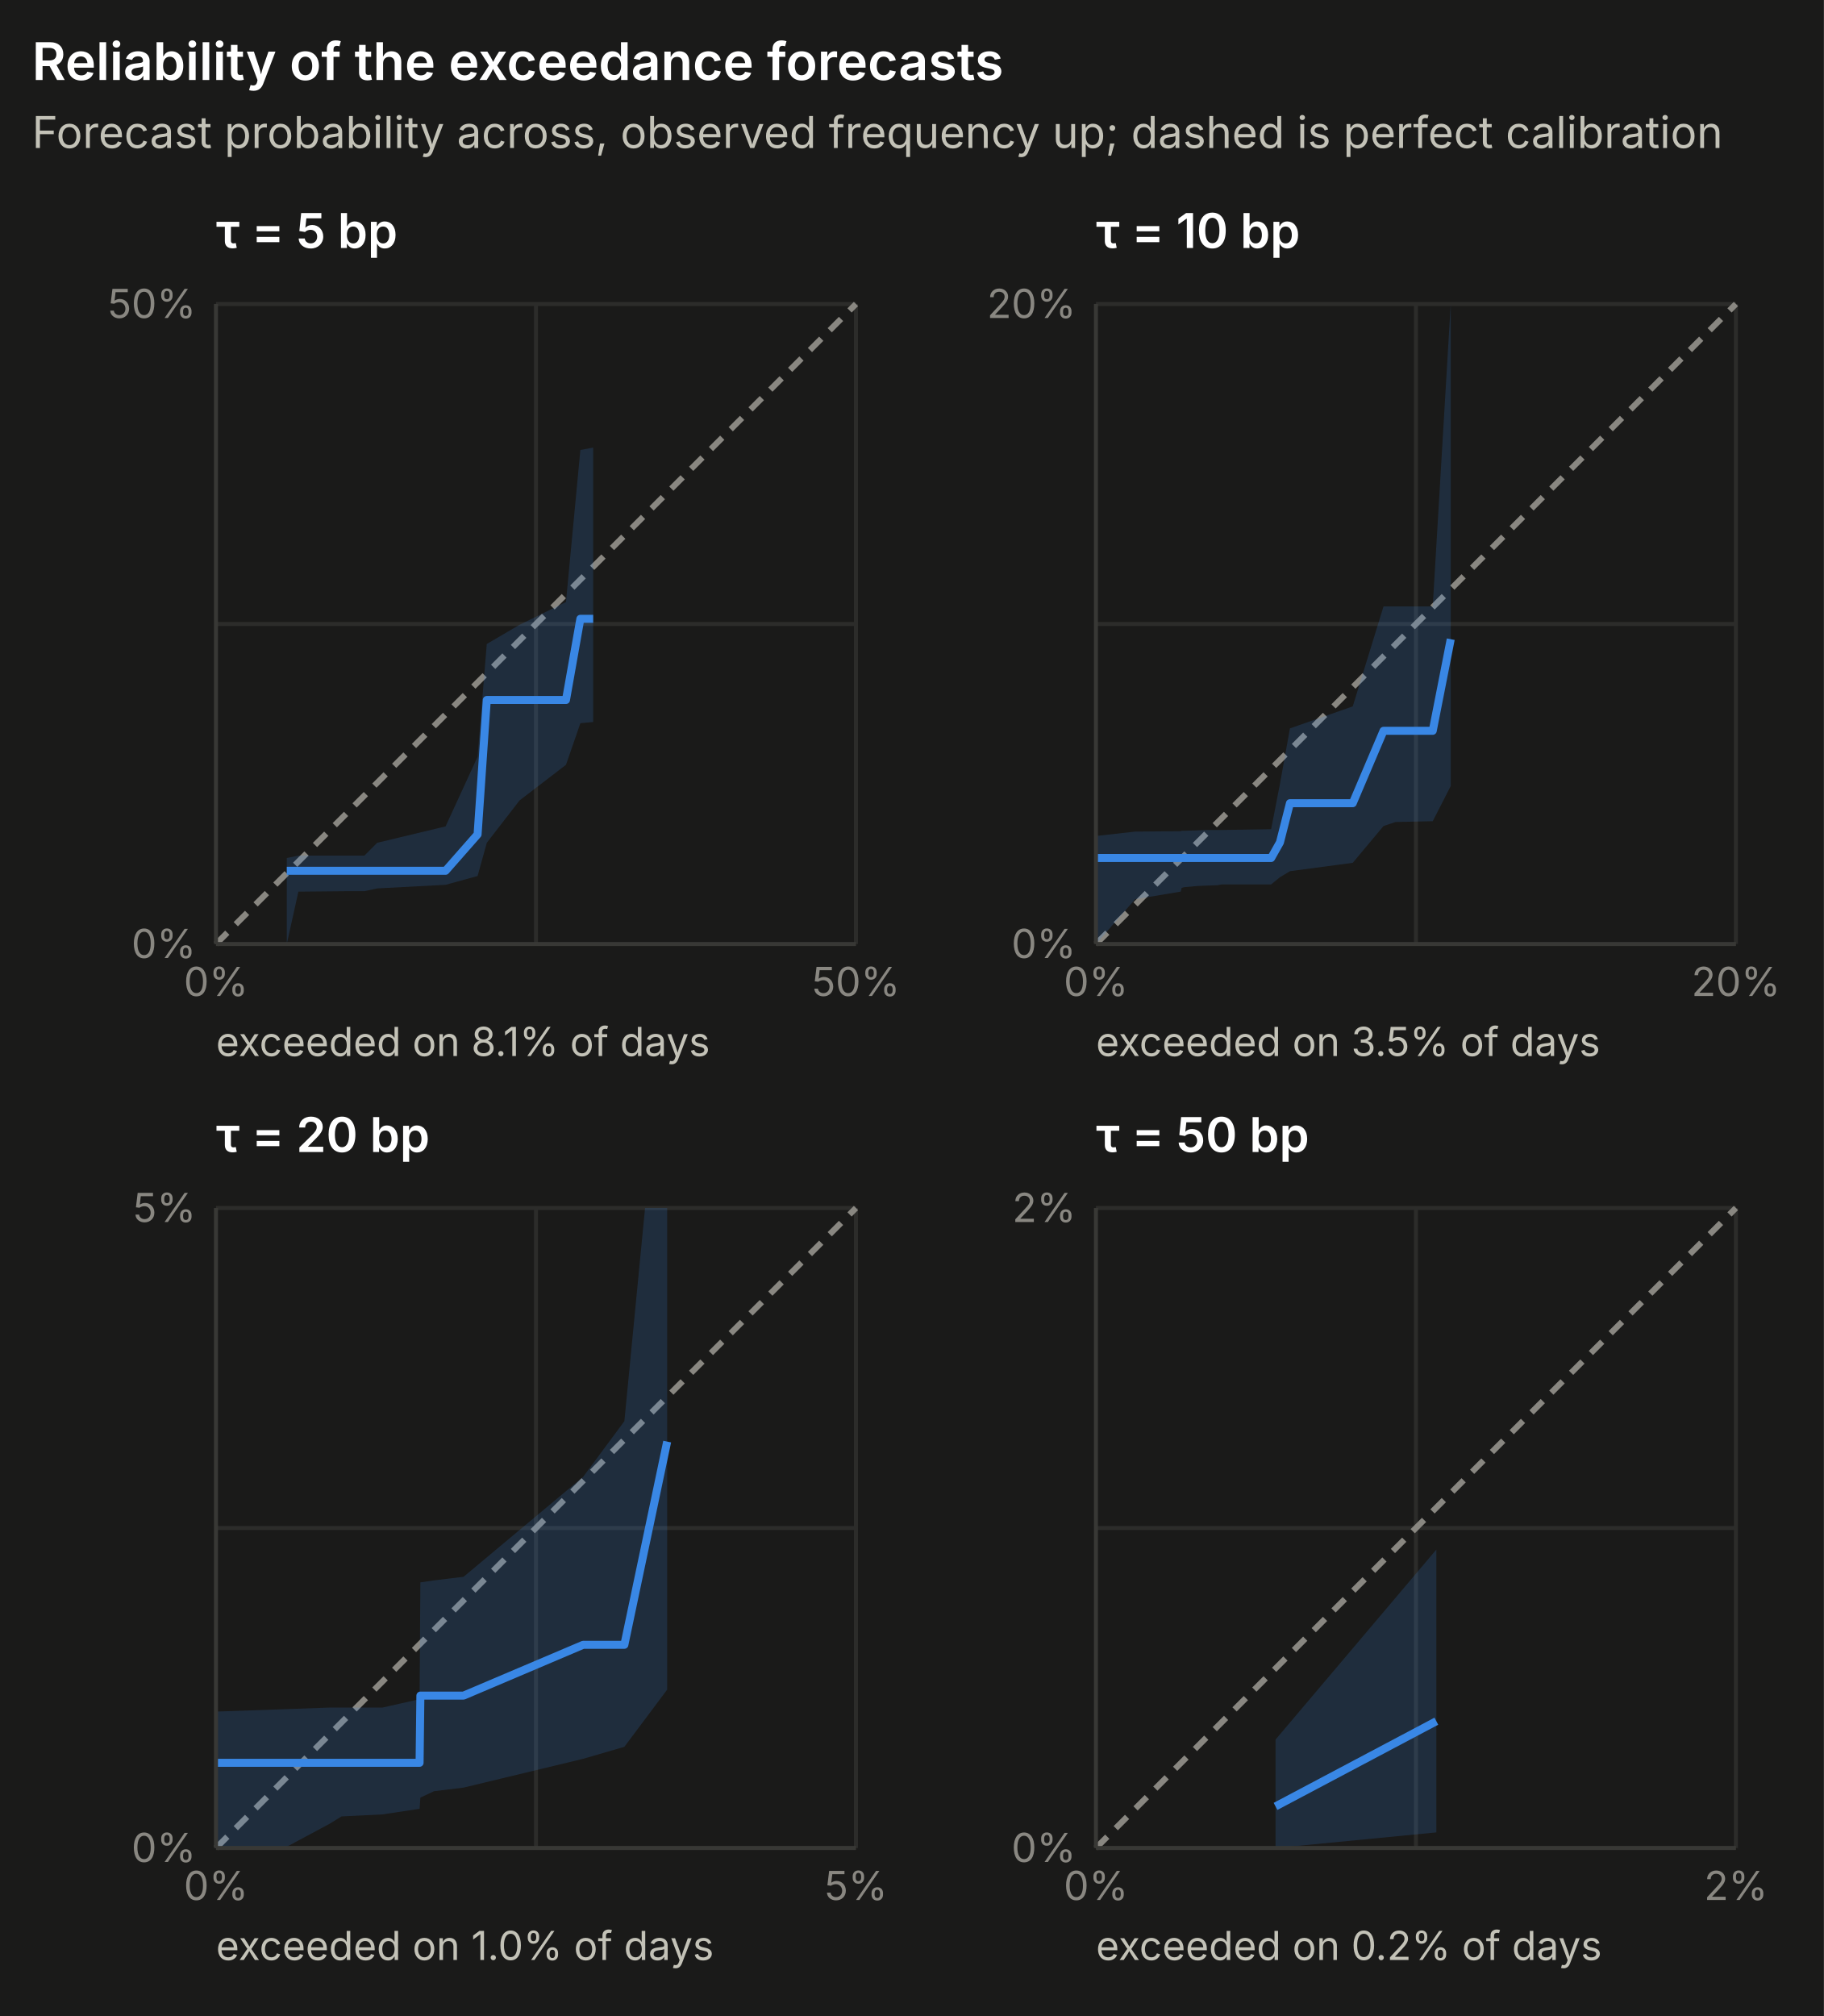
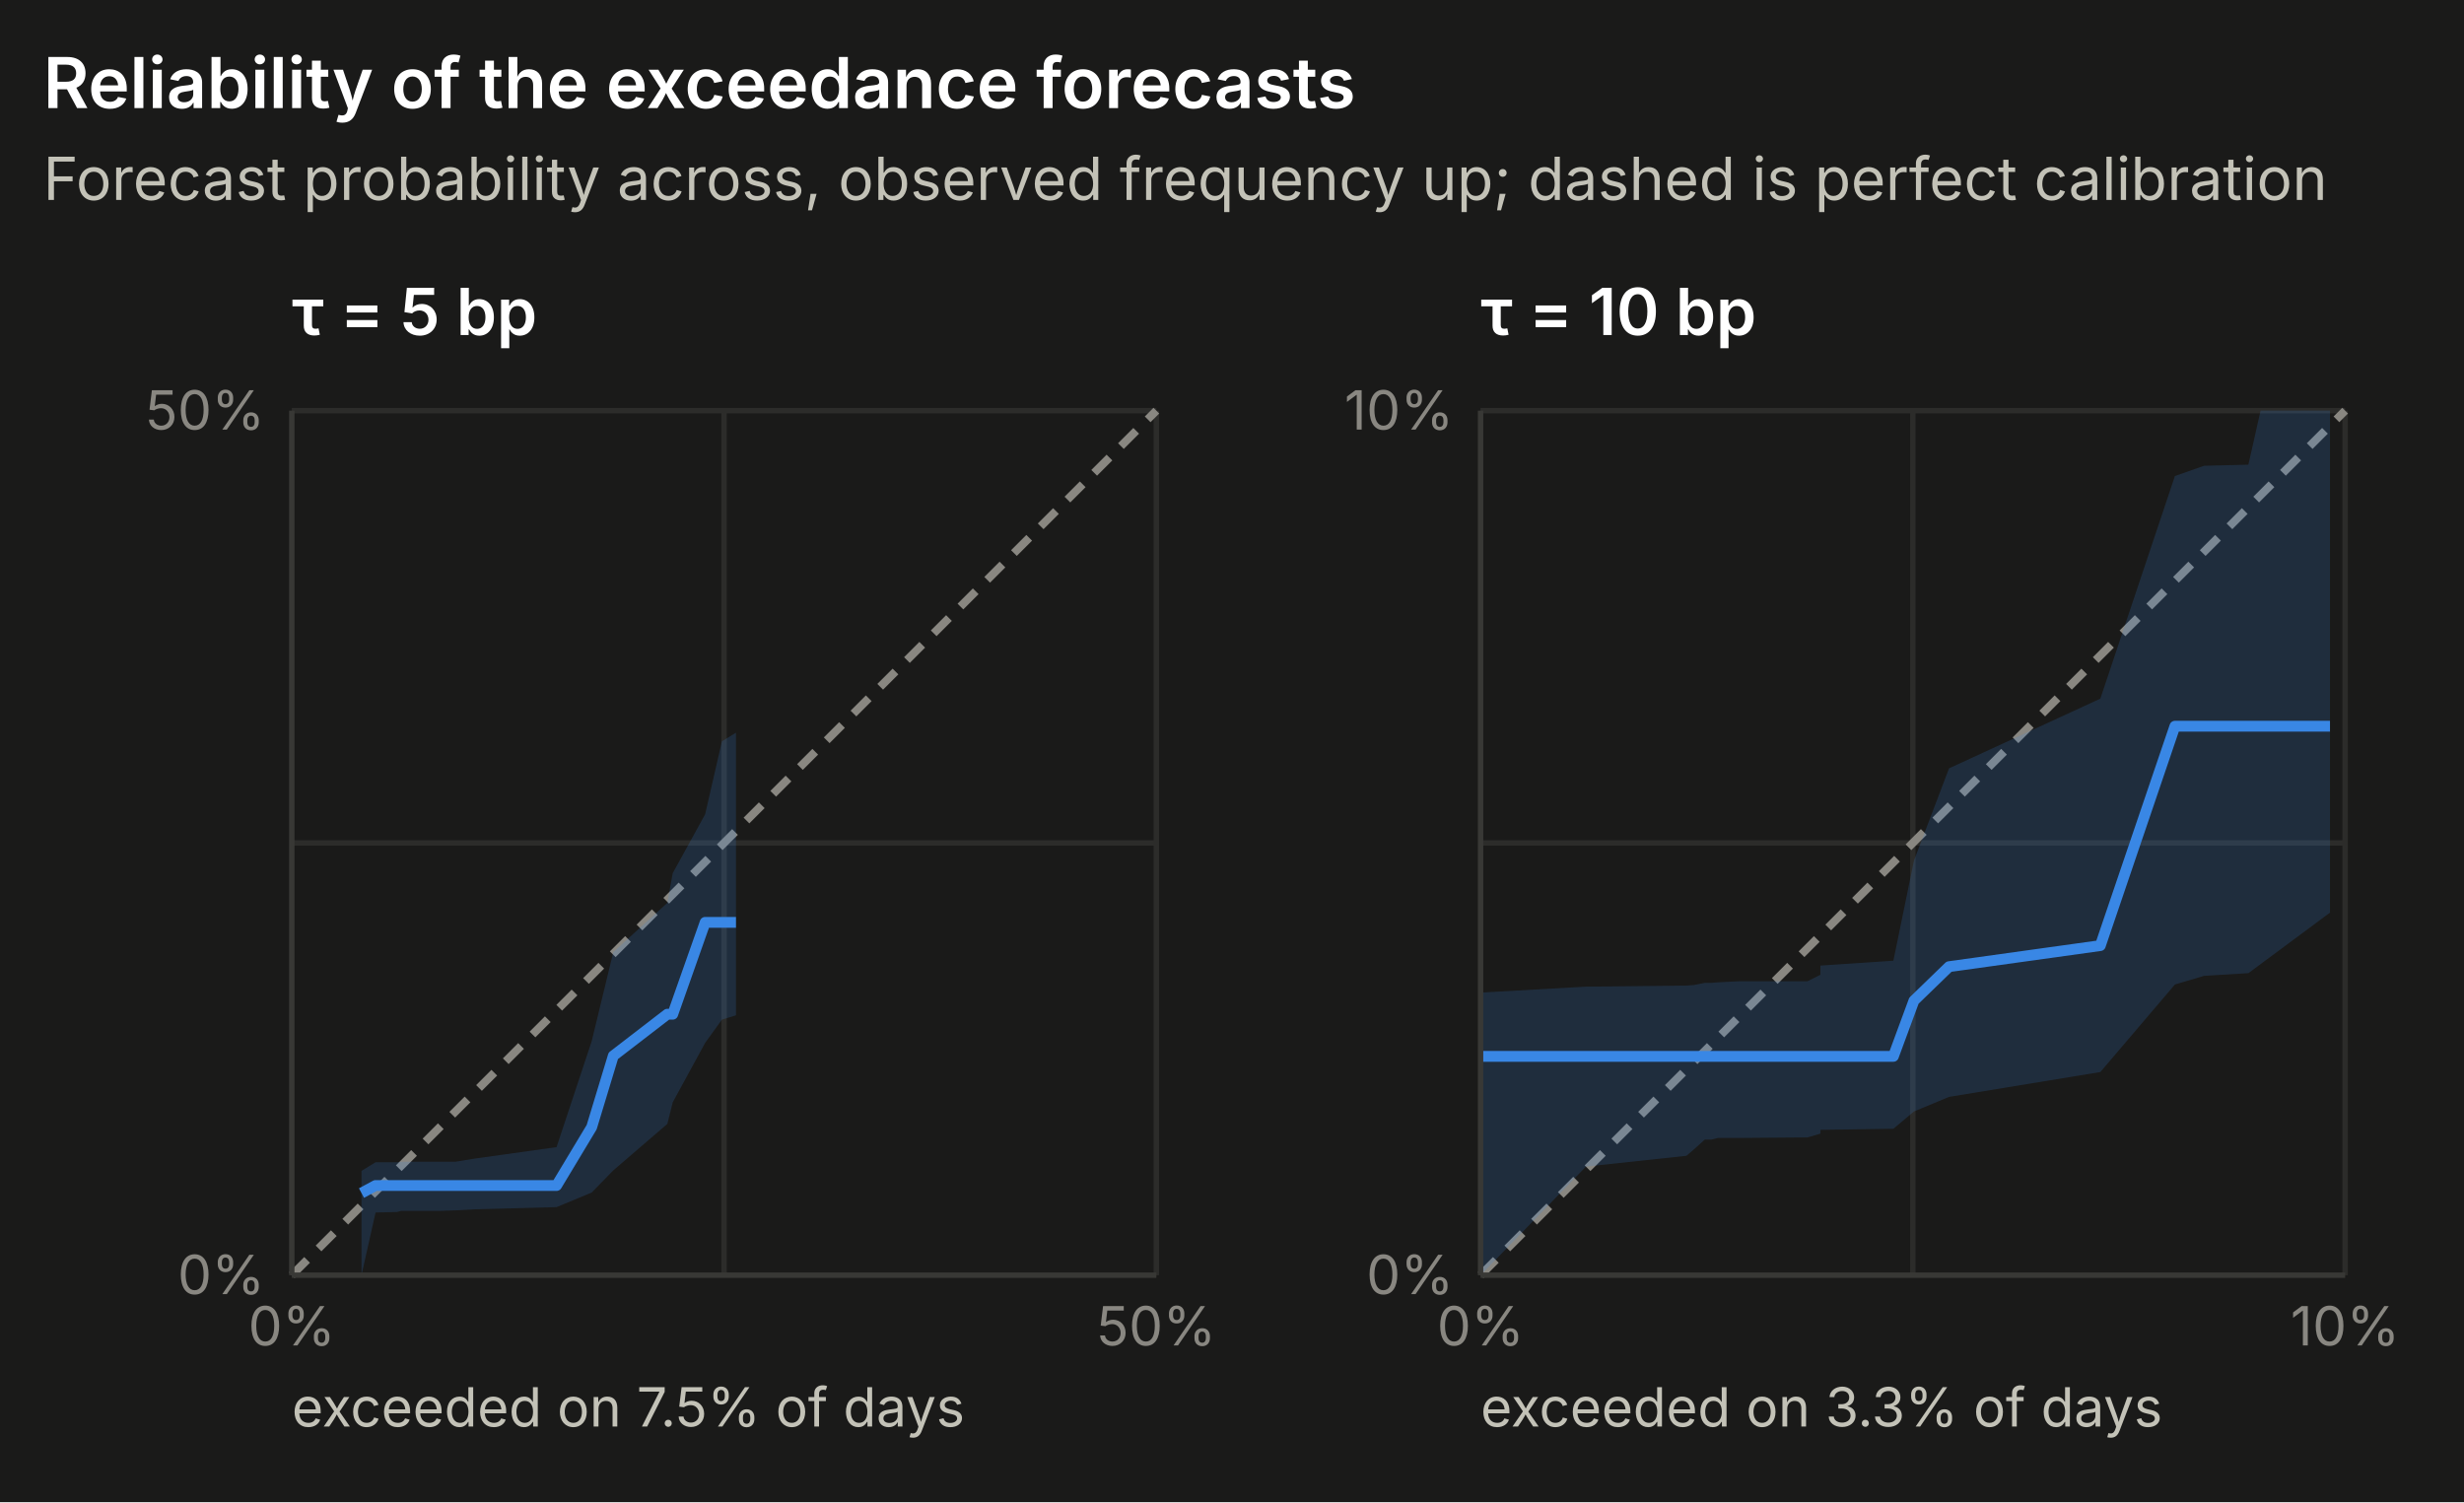
- <svg xmlns="http://www.w3.org/2000/svg" viewBox="0 0 456 504" width="456" height="504" font-family="system-ui, -apple-system, &quot;Segoe UI&quot;, sans-serif" role="img" aria-label="Reliability of the exceedance forecasts at each declared threshold">
-   <rect width="456" height="504" fill="#1a1a19" />
+ <svg xmlns="http://www.w3.org/2000/svg" viewBox="0 0 456 278" width="456" height="278" font-family="system-ui, -apple-system, &quot;Segoe UI&quot;, sans-serif" role="img" aria-label="Reliability of the exceedance forecasts at each declared threshold">
+   <rect width="456" height="278" fill="#1a1a19" />
  <text x="8" y="20" font-size="13" font-weight="600" fill="#ffffff">Reliability of the exceedance forecasts</text>
  <text x="8" y="37" font-size="11" fill="#c3c2b7">Forecast probability across, observed frequency up; dashed is perfect calibration</text>
  <clipPath id="clipd0">
    <rect x="54.0" y="76.0" width="160" height="160" />
  </clipPath>
  <text x="54.0" y="62.0" font-size="12" font-weight="600" fill="#ffffff">τ = 5 bp</text>
  <line x1="54.0" y1="156.0" x2="214.0" y2="156.0" stroke="#2c2c2a" stroke-width="1" />
  <line x1="134.0" y1="236.0" x2="134.0" y2="76.0" stroke="#2c2c2a" stroke-width="1" />
  <line x1="54.0" y1="76.0" x2="214.0" y2="76.0" stroke="#2c2c2a" stroke-width="1" />
  <line x1="214.0" y1="236.0" x2="214.0" y2="76.0" stroke="#2c2c2a" stroke-width="1" />
  <line x1="54.0" y1="236.0" x2="214.0" y2="76.0" stroke="#898781" stroke-width="1.5" stroke-dasharray="4 3" />
-   <polygon clip-path="url(#clipd0)" points="71.7,214.5 74.6,213.9 75.0,213.9 75.7,213.9 86.1,213.9 91.1,213.9 94.3,210.7 111.4,206.6 119.4,189.2 121.7,161.0 129.9,156.2 141.5,150.5 145.1,112.5 148.3,111.9 148.3,180.5 145.1,180.8 141.5,191.2 129.9,200.1 121.7,210.7 119.4,219.0 111.4,221.2 94.3,222.1 91.1,222.8 86.1,222.8 75.7,222.9 75.0,222.9 74.6,222.9 71.7,236.0" fill="#3987e5" fill-opacity="0.18" />
-   <polyline clip-path="url(#clipd0)" points="71.7,217.7 74.6,217.7 75.0,217.7 75.7,217.7 86.1,217.7 91.1,217.7 94.3,217.7 111.4,217.7 119.4,208.6 121.7,175.0 129.9,175.0 141.5,175.0 145.1,154.7 148.3,154.7" fill="none" stroke="#3987e5" stroke-width="2" stroke-linejoin="round" />
+   <polygon clip-path="url(#clipd0)" points="66.9,216.7 69.5,215.1 73.5,215.1 74.2,215.0 81.3,215.0 84.3,215.0 88.0,214.4 103.0,212.3 109.5,192.7 113.5,176.2 123.5,167.1 124.5,161.6 130.5,150.7 133.6,137.2 136.2,135.6 136.2,187.9 133.6,188.7 130.5,193.0 124.5,204.0 123.5,208.0 113.5,216.6 109.5,220.7 103.0,223.4 88.0,223.8 84.3,224.0 81.3,224.1 74.2,224.1 73.5,224.3 69.5,224.4 66.9,236.0" fill="#3987e5" fill-opacity="0.18" />
+   <polyline clip-path="url(#clipd0)" points="66.9,220.8 69.5,219.4 73.5,219.4 74.2,219.4 81.3,219.4 84.3,219.4 88.0,219.4 103.0,219.4 109.5,208.6 113.5,195.4 123.5,187.7 124.5,187.7 130.5,170.7 133.6,170.7 136.2,170.7" fill="none" stroke="#3987e5" stroke-width="2" stroke-linejoin="round" />
  <line x1="54.0" y1="236.0" x2="214.0" y2="236.0" stroke="#383835" stroke-width="1" />
  <line x1="54.0" y1="236.0" x2="54.0" y2="76.0" stroke="#383835" stroke-width="1" />
  <text x="54.0" y="249.0" font-size="10" text-anchor="middle" fill="#898781">0%</text>
  <text x="49.0" y="239.5" font-size="10" text-anchor="end" fill="#898781">0%</text>
  <text x="214.0" y="249.0" font-size="10" text-anchor="middle" fill="#898781">50%</text>
  <text x="49.0" y="79.5" font-size="10" text-anchor="end" fill="#898781">50%</text>
-   <text x="54.0" y="264.0" font-size="10" fill="#c3c2b7">exceeded on 8.1% of days</text>
+   <text x="54.0" y="264.0" font-size="10" fill="#c3c2b7">exceeded on 7.5% of days</text>
  <clipPath id="clipd1">
    <rect x="274.0" y="76.0" width="160" height="160" />
  </clipPath>
  <text x="274.0" y="62.0" font-size="12" font-weight="600" fill="#ffffff">τ = 10 bp</text>
  <line x1="274.0" y1="156.0" x2="434.0" y2="156.0" stroke="#2c2c2a" stroke-width="1" />
  <line x1="354.0" y1="236.0" x2="354.0" y2="76.0" stroke="#2c2c2a" stroke-width="1" />
  <line x1="274.0" y1="76.0" x2="434.0" y2="76.0" stroke="#2c2c2a" stroke-width="1" />
  <line x1="434.0" y1="236.0" x2="434.0" y2="76.0" stroke="#2c2c2a" stroke-width="1" />
  <line x1="274.0" y1="236.0" x2="434.0" y2="76.0" stroke="#898781" stroke-width="1.5" stroke-dasharray="4 3" />
-   <polygon clip-path="url(#clipd1)" points="274.0,209.0 283.8,207.9 295.2,207.8 295.4,207.7 296.0,207.7 299.3,207.6 301.6,207.5 304.4,207.5 304.9,207.5 305.5,207.5 317.8,207.3 320.0,196.0 322.5,182.1 338.2,176.6 345.9,151.6 348.9,151.6 358.2,151.6 362.7,76.0 362.7,196.5 358.2,205.3 348.9,205.5 345.9,206.5 338.2,215.7 322.5,217.8 320.0,219.3 317.8,221.1 305.5,221.1 304.9,221.2 304.4,221.3 301.6,221.4 299.3,221.5 296.0,221.8 295.4,222.0 295.2,222.9 283.8,224.8 274.0,236.0" fill="#3987e5" fill-opacity="0.18" />
-   <polyline clip-path="url(#clipd1)" points="274.0,214.5 283.8,214.5 295.2,214.5 295.4,214.5 296.0,214.5 299.3,214.5 301.6,214.5 304.4,214.5 304.9,214.5 305.5,214.5 317.8,214.5 320.0,210.6 322.5,200.8 338.2,200.8 345.9,182.7 348.9,182.7 358.2,182.7 362.7,159.8" fill="none" stroke="#3987e5" stroke-width="2" stroke-linejoin="round" />
+   <polygon clip-path="url(#clipd1)" points="274.0,183.7 293.5,182.6 312.1,182.4 313.5,182.3 315.5,181.9 316.7,181.9 317.9,181.8 321.8,181.6 334.5,181.6 336.9,180.4 336.9,178.7 350.4,177.8 354.2,159.3 360.7,142.2 388.7,129.3 402.5,88.1 407.9,86.2 416.1,86.0 431.2,19.0 431.2,168.9 416.1,180.1 407.9,180.6 402.5,182.2 388.7,198.4 360.7,203.0 354.2,205.7 350.4,208.9 336.9,209.1 336.9,209.8 334.5,210.5 321.8,210.6 317.9,210.6 316.7,210.9 315.5,210.9 313.5,212.7 312.1,213.9 293.5,215.9 274.0,236.0" fill="#3987e5" fill-opacity="0.18" />
+   <polyline clip-path="url(#clipd1)" points="274.0,195.5 293.5,195.5 312.1,195.5 313.5,195.5 315.5,195.5 316.7,195.5 317.9,195.5 321.8,195.5 334.5,195.5 336.9,195.5 336.9,195.5 350.4,195.5 354.2,185.2 360.7,178.9 388.7,175.0 402.5,134.4 407.9,134.4 416.1,134.4 431.2,134.4" fill="none" stroke="#3987e5" stroke-width="2" stroke-linejoin="round" />
  <line x1="274.0" y1="236.0" x2="434.0" y2="236.0" stroke="#383835" stroke-width="1" />
  <line x1="274.0" y1="236.0" x2="274.0" y2="76.0" stroke="#383835" stroke-width="1" />
  <text x="274.0" y="249.0" font-size="10" text-anchor="middle" fill="#898781">0%</text>
  <text x="269.0" y="239.5" font-size="10" text-anchor="end" fill="#898781">0%</text>
-   <text x="434.0" y="249.0" font-size="10" text-anchor="middle" fill="#898781">20%</text>
-   <text x="269.0" y="79.5" font-size="10" text-anchor="end" fill="#898781">20%</text>
-   <text x="274.0" y="264.0" font-size="10" fill="#c3c2b7">exceeded on 3.5% of days</text>
-   <clipPath id="clipd2">
-     <rect x="54.0" y="302.0" width="160" height="160" />
-   </clipPath>
-   <text x="54.0" y="288.0" font-size="12" font-weight="600" fill="#ffffff">τ = 20 bp</text>
-   <line x1="54.0" y1="382.0" x2="214.0" y2="382.0" stroke="#2c2c2a" stroke-width="1" />
-   <line x1="134.0" y1="462.0" x2="134.0" y2="302.0" stroke="#2c2c2a" stroke-width="1" />
-   <line x1="54.0" y1="302.0" x2="214.0" y2="302.0" stroke="#2c2c2a" stroke-width="1" />
-   <line x1="214.0" y1="462.0" x2="214.0" y2="302.0" stroke="#2c2c2a" stroke-width="1" />
-   <line x1="54.0" y1="462.0" x2="214.0" y2="302.0" stroke="#898781" stroke-width="1.5" stroke-dasharray="4 3" />
-   <polygon clip-path="url(#clipd2)" points="54.0,427.9 71.1,427.3 82.3,426.9 85.4,426.9 95.6,426.9 104.9,424.8 105.1,395.6 108.5,395.1 115.9,394.2 145.8,369.2 156.1,355.3 166.8,245.1 166.8,422.4 156.1,436.7 145.8,439.7 115.9,446.9 108.5,447.8 105.1,449.4 104.9,452.2 95.6,453.6 85.4,454.1 82.3,456.0 71.1,462.0 54.0,462.0" fill="#3987e5" fill-opacity="0.18" />
-   <polyline clip-path="url(#clipd2)" points="54.0,440.7 71.1,440.7 82.3,440.7 85.4,440.7 95.6,440.7 104.9,440.7 105.1,423.9 108.5,423.9 115.9,423.9 145.8,411.2 156.1,411.2 166.8,360.4" fill="none" stroke="#3987e5" stroke-width="2" stroke-linejoin="round" />
-   <line x1="54.0" y1="462.0" x2="214.0" y2="462.0" stroke="#383835" stroke-width="1" />
-   <line x1="54.0" y1="462.0" x2="54.0" y2="302.0" stroke="#383835" stroke-width="1" />
-   <text x="54.0" y="475.0" font-size="10" text-anchor="middle" fill="#898781">0%</text>
-   <text x="49.0" y="465.5" font-size="10" text-anchor="end" fill="#898781">0%</text>
-   <text x="214.0" y="475.0" font-size="10" text-anchor="middle" fill="#898781">5%</text>
-   <text x="49.0" y="305.5" font-size="10" text-anchor="end" fill="#898781">5%</text>
-   <text x="54.0" y="490.0" font-size="10" fill="#c3c2b7">exceeded on 1.0% of days</text>
-   <clipPath id="clipd3">
-     <rect x="274.0" y="302.0" width="160" height="160" />
-   </clipPath>
-   <text x="274.0" y="288.0" font-size="12" font-weight="600" fill="#ffffff">τ = 50 bp</text>
-   <line x1="274.0" y1="382.0" x2="434.0" y2="382.0" stroke="#2c2c2a" stroke-width="1" />
-   <line x1="354.0" y1="462.0" x2="354.0" y2="302.0" stroke="#2c2c2a" stroke-width="1" />
-   <line x1="274.0" y1="302.0" x2="434.0" y2="302.0" stroke="#2c2c2a" stroke-width="1" />
-   <line x1="434.0" y1="462.0" x2="434.0" y2="302.0" stroke="#2c2c2a" stroke-width="1" />
-   <line x1="274.0" y1="462.0" x2="434.0" y2="302.0" stroke="#898781" stroke-width="1.5" stroke-dasharray="4 3" />
-   <polygon clip-path="url(#clipd3)" points="318.9,434.9 359.1,387.4 359.1,458.1 318.9,462.0" fill="#3987e5" fill-opacity="0.18" />
-   <polyline clip-path="url(#clipd3)" points="318.9,451.6 359.1,430.3" fill="none" stroke="#3987e5" stroke-width="2" stroke-linejoin="round" />
-   <line x1="274.0" y1="462.0" x2="434.0" y2="462.0" stroke="#383835" stroke-width="1" />
-   <line x1="274.0" y1="462.0" x2="274.0" y2="302.0" stroke="#383835" stroke-width="1" />
-   <text x="274.0" y="475.0" font-size="10" text-anchor="middle" fill="#898781">0%</text>
-   <text x="269.0" y="465.5" font-size="10" text-anchor="end" fill="#898781">0%</text>
-   <text x="434.0" y="475.0" font-size="10" text-anchor="middle" fill="#898781">2%</text>
-   <text x="269.0" y="305.5" font-size="10" text-anchor="end" fill="#898781">2%</text>
-   <text x="274.0" y="490.0" font-size="10" fill="#c3c2b7">exceeded on 0.2% of days</text>
+   <text x="434.0" y="249.0" font-size="10" text-anchor="middle" fill="#898781">10%</text>
+   <text x="269.0" y="79.5" font-size="10" text-anchor="end" fill="#898781">10%</text>
+   <text x="274.0" y="264.0" font-size="10" fill="#c3c2b7">exceeded on 3.3% of days</text>
</svg>
